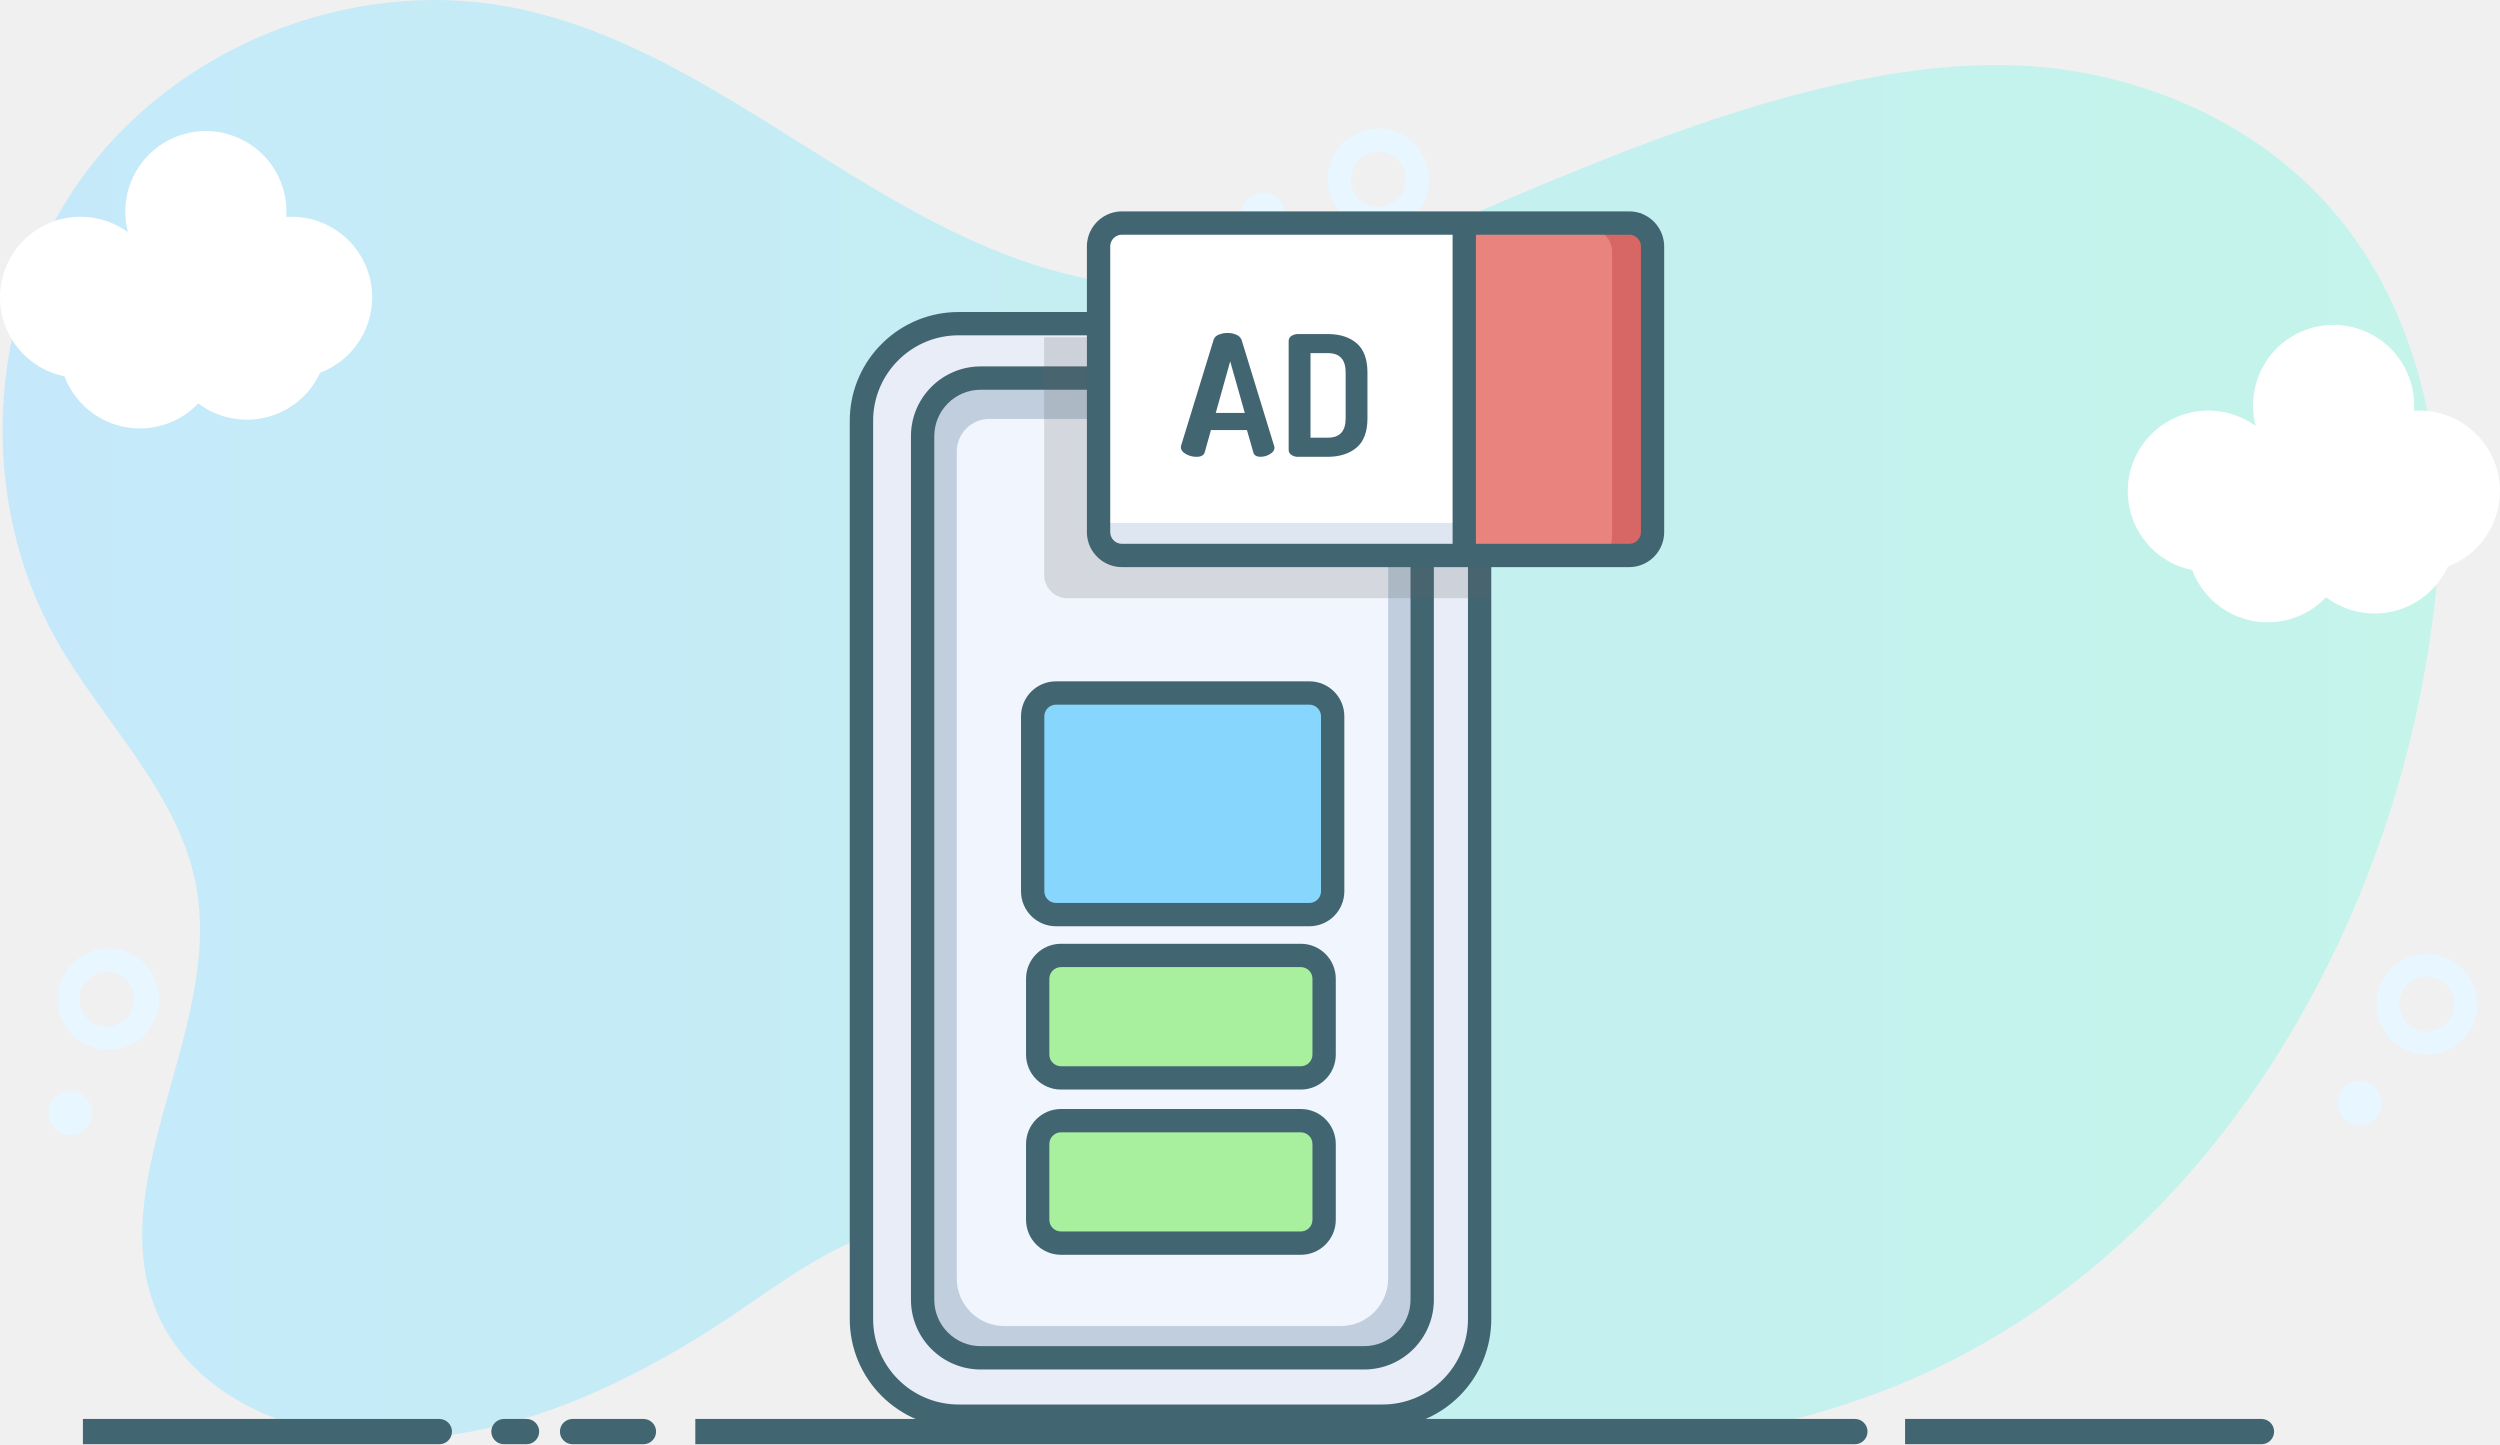
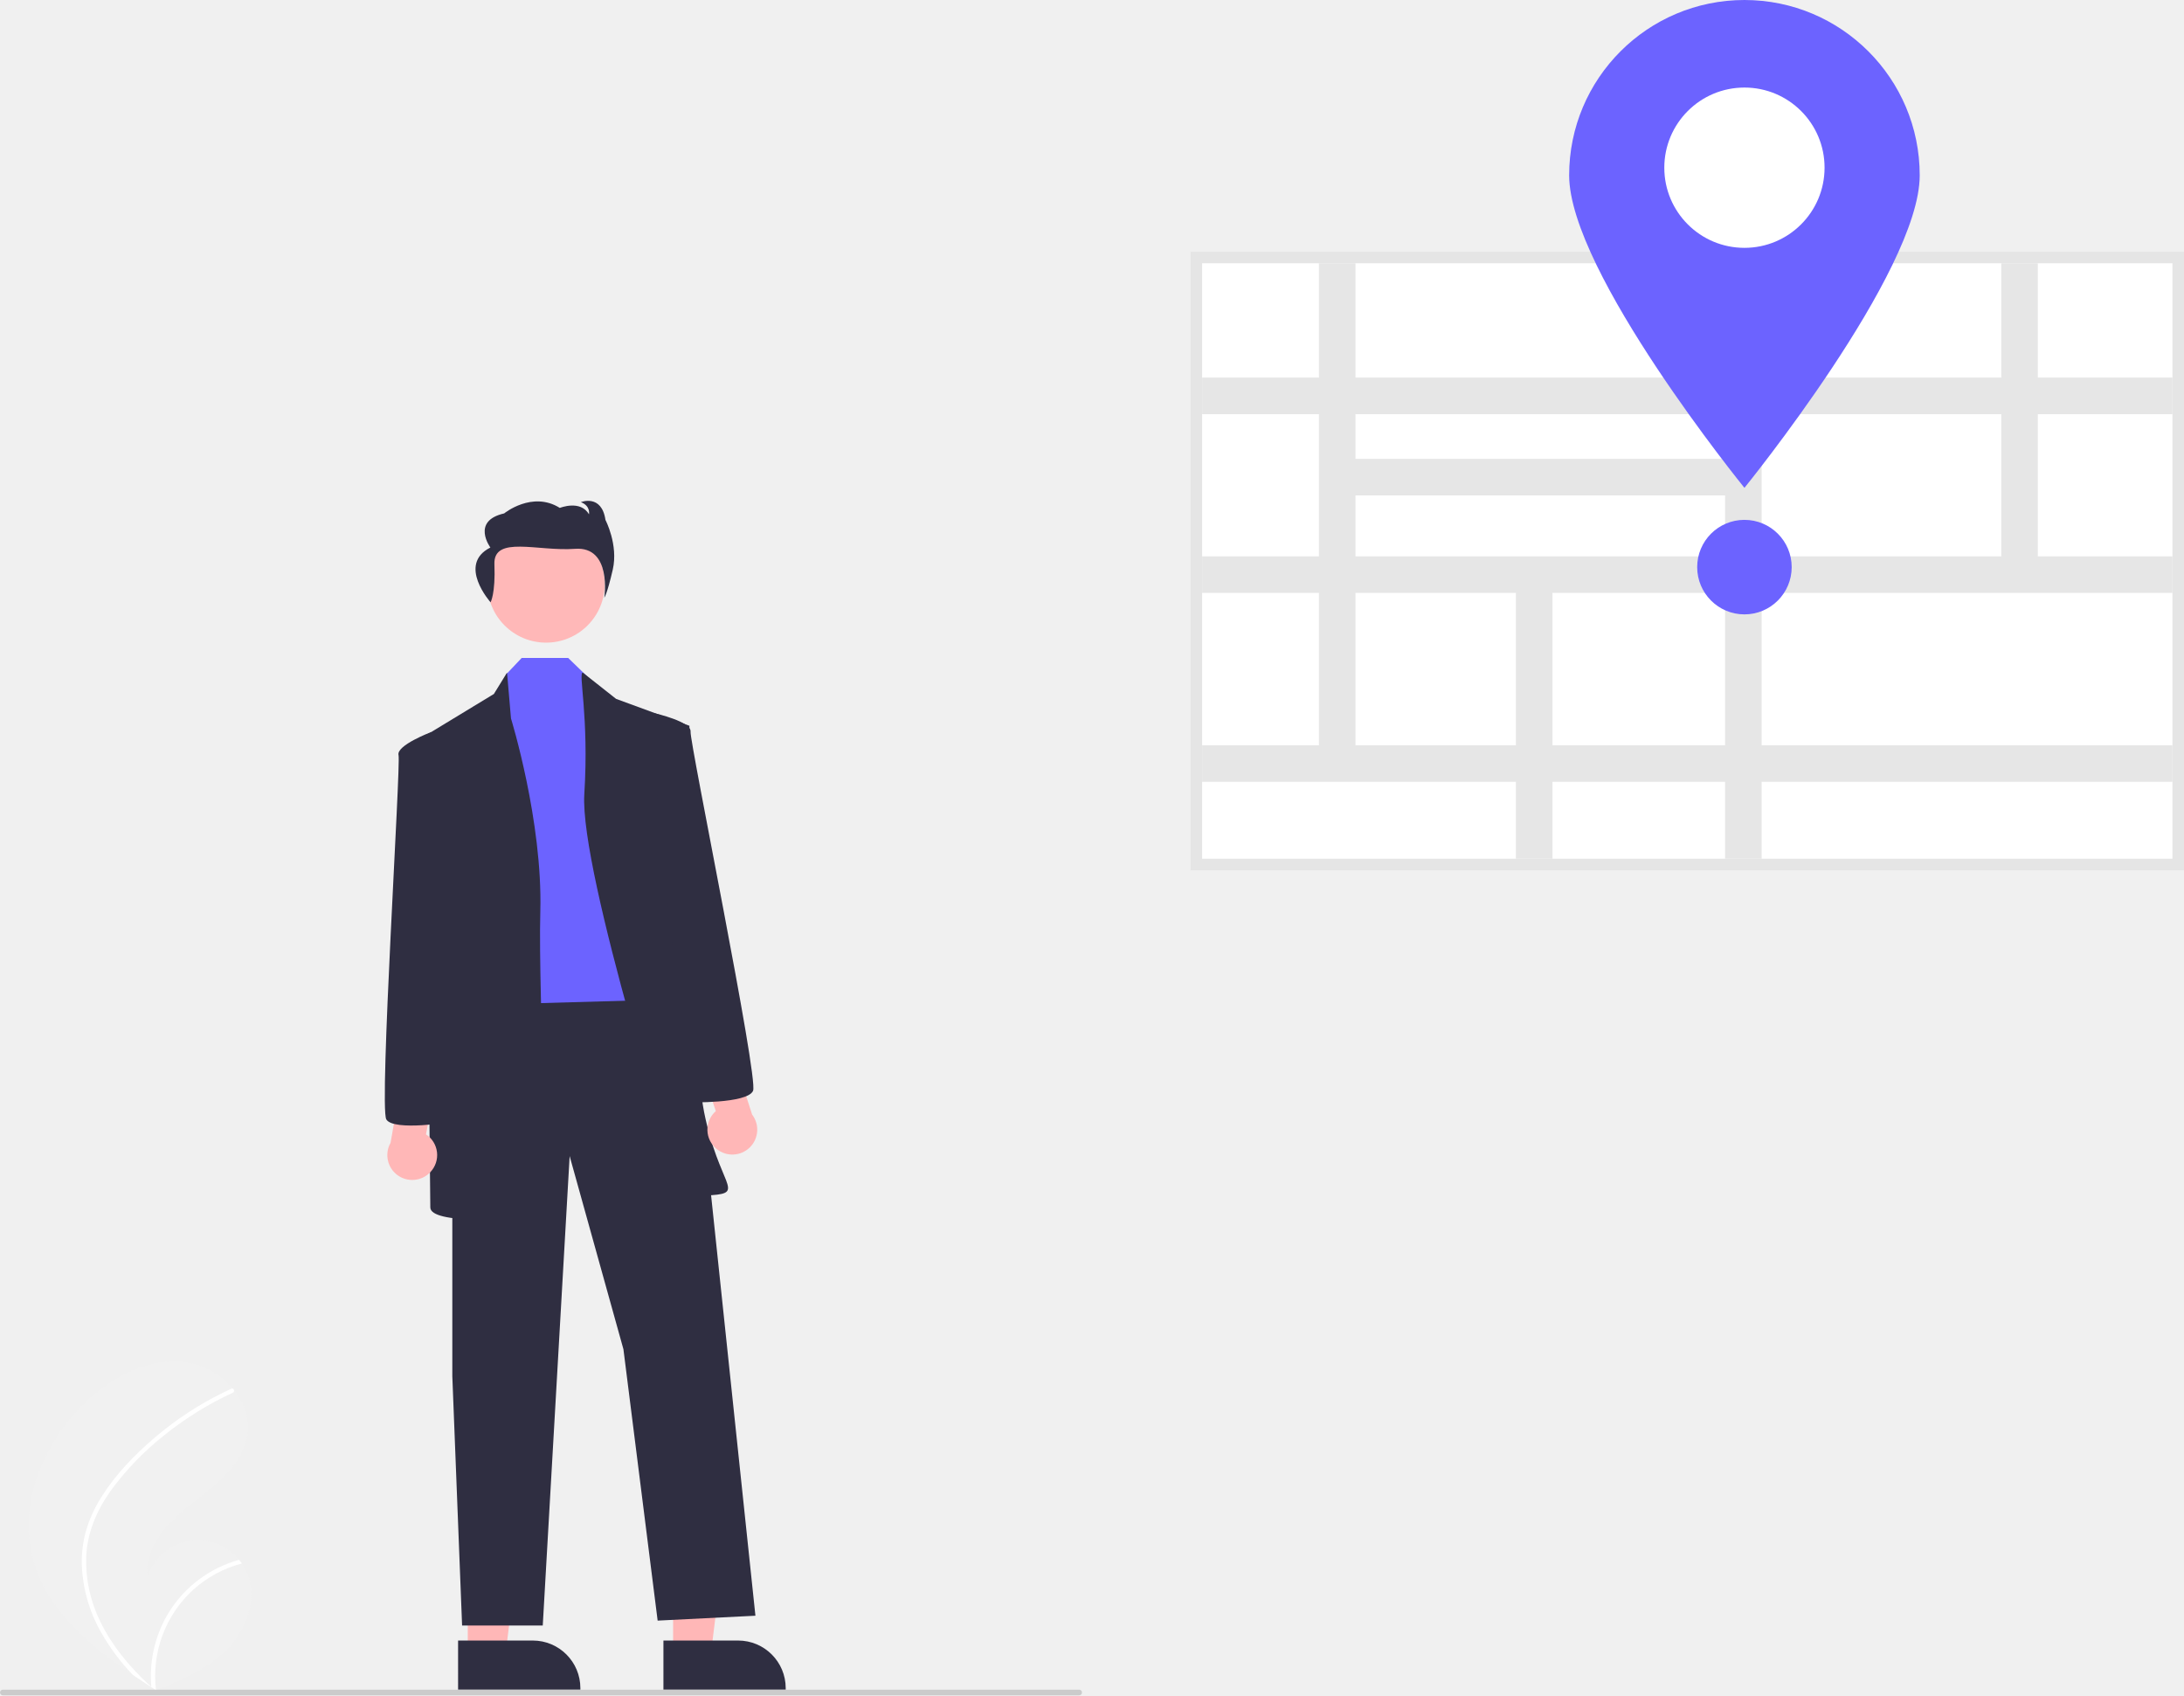
- <svg xmlns="http://www.w3.org/2000/svg" viewBox="0 0 1286.04 742.93">
-   <defs>
-     <style>.cls-1{fill:url(#linear-gradient);}.cls-2{fill:#e7f6ff;}.cls-3{fill:none;}.cls-4{fill:#426572;}.cls-5{fill:#fff;}.cls-6{fill:#e8edf7;}.cls-7{fill:#c1cede;}.cls-8{fill:#f1f6fe;}.cls-9{fill:#87d6fe;}.cls-10{fill:#a8ef9e;}.cls-11{fill:#307fc3;}.cls-12{fill:#4da7df;opacity:0.5;}.cls-13,.cls-14{fill:#606060;}.cls-13{opacity:0.1;}.cls-14{opacity:0.2;}.cls-15{fill:#dee6f1;}.cls-16{fill:#e8837e;}.cls-17{fill:#d66765;}</style>
-     <linearGradient id="linear-gradient" x1="1.32" y1="371.19" x2="1254.6" y2="371.19" gradientUnits="userSpaceOnUse">
-       <stop offset="0" stop-color="#c5e9fa" />
-       <stop offset="1" stop-color="#c4f4ea" />
-     </linearGradient>
-   </defs>
-   <g id="Layer_2" data-name="Layer 2">
-     <g id="Layer_1-2" data-name="Layer 1">
-       <path class="cls-1" d="M1218.18,449.46c-45.45,117.68-130.9,220.78-249.59,266.09a431.14,431.14,0,0,1-47.21,14.95C836.7,752.09,744.06,744.58,666,705.24c-33.13-16.71-63.34-38.79-96.59-55.26S498.19,622.73,462,630.86c-31.16,7-57.45,27.06-83.92,44.93-62.4,42.13-137.43,75.47-211.32,61-34-6.65-67.48-25.07-83.27-55.86-34.9-68.07,30.92-149,17.59-224.28-8.53-48.18-47.49-84.26-71.71-126.78C-12.08,257.14-7.18,160.53,41.42,92.38S179.74-11.92,262,3.54C362.31,22.4,438.15,107.29,535.69,137.33c61,18.77,127.23,13.17,185.49-11.55,94.13-39.95,223.45-101.22,329.38-91.24,56.33,5.31,111.58,30.31,148.76,73,47,53.89,61.09,130.4,53.25,201.46A563.35,563.35,0,0,1,1218.18,449.46Z" />
-       <path class="cls-2" d="M1248.42,542.54a26.24,26.24,0,0,1-6.2-.75,25.94,25.94,0,1,1,6.2.75Zm-.07-40.18a14.09,14.09,0,0,0-3.29,27.78h0a14.08,14.08,0,1,0,6.64-27.37A14.16,14.16,0,0,0,1248.35,502.35Z" />
-       <circle class="cls-2" cx="1213.76" cy="567.4" r="11.33" transform="translate(376.29 1613.25) rotate(-76.37)" />
-       <path class="cls-2" d="M55.19,540.07a26.09,26.09,0,1,1,1.14,0Zm0-40.17H54.6a14.09,14.09,0,1,0,.61,0Z" />
-       <circle class="cls-2" cx="36.08" cy="572.54" r="11.33" transform="translate(-24.62 2.08) rotate(-2.47)" />
-       <path class="cls-2" d="M709.08,118.26A26.07,26.07,0,1,1,724,113.55,26.07,26.07,0,0,1,709.08,118.26ZM709,78.1a14.13,14.13,0,1,0,2.47.22A14.17,14.17,0,0,0,709,78.1Z" />
-       <circle class="cls-2" cx="649.4" cy="107.59" r="11.33" transform="matrix(0.82, -0.57, 0.57, 0.82, 55.91, 392.32)" />
-       <rect class="cls-3" x="713.36" y="105.14" width="44.48" height="44.48" />
-       <rect class="cls-3" x="713.36" y="105.14" width="44.48" height="44.48" />
-       <path class="cls-4" d="M839.66,724.13" />
-       <path class="cls-5" d="M1286,252.66a41.46,41.46,0,0,0-41.46-41.46c-.92,0-1.83,0-2.73.09.06-.9.09-1.81.09-2.73a41.46,41.46,0,1,0-81.56,10.54,41.46,41.46,0,1,0-32.61,74.19,41.46,41.46,0,0,0,68.84,13.94,41.46,41.46,0,0,0,62.66-15.8A41.47,41.47,0,0,0,1286,252.66Z" />
-       <path class="cls-5" d="M191.45,153A41.46,41.46,0,0,0,150,111.5c-.92,0-1.83,0-2.73.09.06-.9.09-1.81.09-2.73A41.46,41.46,0,1,0,65.8,119.4a41.46,41.46,0,1,0-32.61,74.19A41.46,41.46,0,0,0,102,207.53a41.46,41.46,0,0,0,62.66-15.8A41.47,41.47,0,0,0,191.45,153Z" />
-       <path class="cls-4" d="M954.18,742.93H357.68v-13h596.5a6.5,6.5,0,1,1,0,13Z" />
-       <path class="cls-4" d="M331,742.93H294.53a6.5,6.5,0,1,1,0-13H331a6.5,6.5,0,1,1,0,13Z" />
-       <path class="cls-4" d="M270.86,742.93H259.24a6.5,6.5,0,0,1,0-13h11.62a6.5,6.5,0,0,1,0,13Z" />
-       <path class="cls-4" d="M1163.34,742.93H980v-13h183.34a6.5,6.5,0,0,1,0,13Z" />
-       <path class="cls-4" d="M226,742.93H42.65v-13H226a6.5,6.5,0,0,1,0,13Z" />
-       <path class="cls-6" d="M767.1,214.47v462a50,50,0,0,1-37.17,48.32h0a49.94,49.94,0,0,1-12.79,1.65H499.07a50,50,0,0,1-50-50v-462a49.78,49.78,0,0,1,7.38-26.16c.63-1,1.3-2,2-3a50.06,50.06,0,0,1,21.82-17.18h0a49.56,49.56,0,0,1,18.75-3.65H717.12A50,50,0,0,1,767.1,214.47Z" />
-       <path class="cls-4" d="M711.13,734.49h-218a56,56,0,0,1-56-56v-462a55.76,55.76,0,0,1,15-38.11c.64-.7,1.36-1.44,2.25-2.28a55.74,55.74,0,0,1,38.76-15.59h218a56,56,0,0,1,56,56v462a55.94,55.94,0,0,1-56,56Zm-218-562a43.74,43.74,0,0,0-30.45,12.26c-.69.66-1.24,1.21-1.73,1.75a43.84,43.84,0,0,0-11.8,30v462a44,44,0,0,0,44,44h218a43.94,43.94,0,0,0,44-44v-462a44,44,0,0,0-44-44Z" />
-       <rect class="cls-7" x="474.61" y="196.49" width="257" height="504" rx="29.87" ry="29.87" />
-       <path class="cls-8" d="M509,215.49H697.24a16.84,16.84,0,0,1,16.84,16.84V657.69a24.45,24.45,0,0,1-24.45,24.45h-173a24.45,24.45,0,0,1-24.45-24.45V232.33A16.84,16.84,0,0,1,509,215.49Z" />
-       <path class="cls-4" d="M701.73,704.49H504.48a35.91,35.91,0,0,1-35.87-35.87V224.36a35.91,35.91,0,0,1,35.87-35.87H701.73a35.91,35.91,0,0,1,35.87,35.87V668.61A35.91,35.91,0,0,1,701.73,704.49Zm-197.25-504a23.9,23.9,0,0,0-23.87,23.87V668.61a23.9,23.9,0,0,0,23.87,23.87H701.73a23.9,23.9,0,0,0,23.87-23.87V224.36a23.9,23.9,0,0,0-23.87-23.87Z" />
-       <rect class="cls-9" x="531.49" y="354.49" width="154.33" height="114" rx="12" ry="12" />
-       <path class="cls-4" d="M673.55,476.49H543.22a18,18,0,0,1-18-18v-90a18,18,0,0,1,18-18H673.55a18,18,0,0,1,18,18v90A18,18,0,0,1,673.55,476.49Zm-130.33-114a6,6,0,0,0-6,6v90a6,6,0,0,0,6,6H673.55a6,6,0,0,0,6-6v-90a6,6,0,0,0-6-6Z" />
-       <rect class="cls-10" x="535.66" y="490.49" width="147.35" height="63" rx="12" ry="12" />
-       <path class="cls-4" d="M669.15,560.49H545.81a18,18,0,0,1-18-18v-39a18,18,0,0,1,18-18H669.15a18,18,0,0,1,18,18v39A18,18,0,0,1,669.15,560.49Zm-123.35-63a6,6,0,0,0-6,6v39a6,6,0,0,0,6,6H669.15a6,6,0,0,0,6-6v-39a6,6,0,0,0-6-6Z" />
-       <rect class="cls-10" x="535.66" y="575.49" width="147.35" height="63" rx="12" ry="12" />
-       <path class="cls-4" d="M669.15,645.49H545.81a18,18,0,0,1-18-18v-39a18,18,0,0,1,18-18H669.15a18,18,0,0,1,18,18v39A18,18,0,0,1,669.15,645.49Zm-123.35-63a6,6,0,0,0-6,6v39a6,6,0,0,0,6,6H669.15a6,6,0,0,0,6-6v-39a6,6,0,0,0-6-6Z" />
-       <path class="cls-11" d="M718.94,230.12v11.46c0-5.82-4.72-12.39-10.54-12.39l-78-5.91c-5.82,0-4.63,6.94-4.63,12.76v-5.91a10.54,10.54,0,0,1,10.54-10.54h72A10.54,10.54,0,0,1,718.94,230.12Z" />
-       <path class="cls-12" d="M718.57,229v17.84L627,223.54a10.54,10.54,0,0,1,9-5.07h72A10.54,10.54,0,0,1,718.57,229Z" />
-       <path class="cls-13" d="M822.24,287.39a11.8,11.8,0,0,1-5,1.1h5Z" />
-       <path class="cls-14" d="M537.12,173.49V295.74a12,12,0,0,0,12,12H766.61v-22h55.63V146.49a12,12,0,0,0-12-12H565.12v39Z" />
-       <rect class="cls-5" x="565.24" y="112.49" width="285" height="171" rx="12" ry="12" />
-       <rect class="cls-15" x="567.24" y="268.99" width="185" height="11" />
-       <path class="cls-16" d="M848.12,272.74v-147a12,12,0,0,0-12-12H751.24v171h84.88A12,12,0,0,0,848.12,272.74Z" />
-       <path class="cls-17" d="M822.24,287.39a11.8,11.8,0,0,1-5,1.1h17A12,12,0,0,0,843,284.7a12.24,12.24,0,0,0,2.29-3.5,13.48,13.48,0,0,0,.48-1.31,11.94,11.94,0,0,0,.49-3.4v-147a12,12,0,0,0-12-12h-17a12,12,0,0,1,12,12v147a11.88,11.88,0,0,1-2.27,7,11.24,11.24,0,0,1-1,1.25,14.41,14.41,0,0,1-1.07,1A11.76,11.76,0,0,1,822.24,287.39Z" />
-       <path class="cls-4" d="M838.12,291.74h-261a18,18,0,0,1-14.66-7.58,17.84,17.84,0,0,1-3.34-10.42v-147a17.54,17.54,0,0,1,.18-2.55,18.07,18.07,0,0,1,17.82-15.45h261a17.72,17.72,0,0,1,5.29.8h.34l1,.49a18.12,18.12,0,0,1,11.33,16.71v147a18,18,0,0,1-10.7,16.44A17.71,17.71,0,0,1,838.12,291.74Zm-261-171a6,6,0,0,0-5.94,5.17,5.55,5.55,0,0,0-.06.83v147a5.91,5.91,0,0,0,1.11,3.45,6,6,0,0,0,4.89,2.55h261a5.82,5.82,0,0,0,2.4-.51,6,6,0,0,0,3.6-5.49v-147a6,6,0,0,0-3-5.19h0l-1-.48a5.75,5.75,0,0,0-2-.33Z" />
-       <rect class="cls-4" x="747.24" y="116.49" width="12" height="168" />
-       <path class="cls-4" d="M607.46,230a6,6,0,0,1,.17-.92l16.7-54.37a4.23,4.23,0,0,1,2.55-2.53,11.36,11.36,0,0,1,4.63-.9,10.67,10.67,0,0,1,4.67,1,4.5,4.5,0,0,1,2.59,2.81l16.68,54.37a5.26,5.26,0,0,1,.17.86q0,1.9-2.33,3.28a9.23,9.23,0,0,1-4.75,1.38q-3.2,0-3.8-2.25l-3.29-11.5H622.93l-3.22,11.5Q619,235,615.43,235a10.92,10.92,0,0,1-5.39-1.43Q607.46,232.14,607.46,230Zm17.94-17.57h14.95l-7.52-26.54Z" />
-       <path class="cls-4" d="M662.91,231.54V175.27a3,3,0,0,1,1.38-2.42,5.75,5.75,0,0,1,3.54-1h15.3q9.25,0,14.78,4.75t5.53,15v23.6q0,10.29-5.53,15T683.14,235h-15.3a5.75,5.75,0,0,1-3.54-1A3,3,0,0,1,662.91,231.54Zm11.24-6.4h9q9.08,0,9.08-9.94V191.6q0-9.94-9.08-9.94h-9Z" />
-     </g>
-   </g>
+ <svg xmlns="http://www.w3.org/2000/svg" data-name="Layer 1" width="773.099" height="600" viewBox="0 0 773.099 600">
+   <path d="M225.343,702.604c5.052,17.526,19.804,29.795,35.191,40.217q3.223,2.183,6.448,4.266c.015.006.03.02.044.026.103.066.207.133.303.2.444.286.888.572,1.328.855l-.242.109s-.237.126.022.02c.077-.032.158-.061.235-.094,8.939-3.605,18.037-7.476,24.888-14.23,7.107-7.014,11.26-18.014,7.411-27.228a17.592,17.592,0,0,0-1.905-3.419c-.312-.447-.648-.874-.998-1.294a18.856,18.856,0,0,0-32.386,5.73c-1.131-10.526,7.549-19.343,15.901-25.848,8.356-6.502,17.851-13.583,19.467-24.051.902-5.824-1.123-11.468-4.812-15.999-.114-.138-.228-.275-.346-.409a27.518,27.518,0,0,0-17.687-9.489c-12.813-1.332-25.259,5.451-34.568,14.359C228.657,660.66,219.6,682.677,225.343,702.604Z" transform="translate(-213.4504 -150)" fill="#f1f1f1" />
+   <path d="M249.427,679.68a46.78,46.78,0,0,0-5.604,12.361,40.619,40.619,0,0,0-1.404,11.997,52.044,52.044,0,0,0,6.816,23.685,74.903,74.903,0,0,0,11.299,15.099q3.223,2.183,6.448,4.266c.015.006.03.02.044.026.103.066.207.133.303.2.444.286.888.572,1.328.855,0,0-.479.235-.219.129.077-.032.158-.061.235-.094a41.405,41.405,0,0,1,13.249-35.651,41.76,41.76,0,0,1,17.146-9.226c-.312-.447-.648-.874-.998-1.294a43.296,43.296,0,0,0-7.147,2.704,42.424,42.424,0,0,0-19.182,18.493,43.374,43.374,0,0,0-4.723,23.801c-.367-.333-.735-.673-1.092-1.01-6.793-6.333-12.826-13.602-16.91-21.992a48.417,48.417,0,0,1-5.07-22.907c.333-8.653,3.781-16.668,8.773-23.646a101.345,101.345,0,0,1,19.21-19.798,115.158,115.158,0,0,1,23.892-14.751.828.828,0,0,0,.417-1.063.704.704,0,0,0-.346-.409.613.613,0,0,0-.532.023c-1.054.485-2.1.977-3.139,1.49a116.465,116.465,0,0,0-24.062,15.873C261.078,664.88,254.409,671.779,249.427,679.68Z" transform="translate(-213.4504 -150)" fill="#fff" />
+   <polygon points="238.265 584.987 251.69 584.987 258.076 533.207 238.263 533.208 238.265 584.987" fill="#ffb7b7" />
+   <path d="M448.291,730.604l26.437-.001h.001a16.849,16.849,0,0,1,16.848,16.848v.547L448.292,748Z" transform="translate(-213.4504 -150)" fill="#2f2e41" />
+   <polygon points="165.581 584.987 179.006 584.987 185.392 533.207 165.579 533.208 165.581 584.987" fill="#ffb7b7" />
+   <path d="M375.607,730.604l26.437-.001h.001a16.849,16.849,0,0,1,16.848,16.848v.547L375.608,748Z" transform="translate(-213.4504 -150)" fill="#2f2e41" />
+   <polygon points="160.112 350.309 160.112 487.025 163.573 575.284 192.127 575.284 201.646 409.149 220.682 477.507 232.796 573.553 267.407 571.823 244.045 350.309 160.112 350.309" fill="#2f2e41" />
+   <circle cx="193.306" cy="206.671" r="20.767" fill="#ffb8b8" />
+   <polygon points="184.677 232.849 179.148 238.687 173.956 355.501 235.392 353.771 220.682 251.667 207.703 239.229 201.117 232.849 184.677 232.849" fill="#6c63ff" />
+   <path d="M388.272,395.609l4.663-7.569,1.394,16.222s11.249,36.342,10.383,68.358,4.326,107.296-2.596,108.161-36.342,2.596-36.342-3.461-1.731-167-1.731-167Z" transform="translate(-213.4504 -150)" fill="#2f2e41" />
+   <path d="M419.759,388.041l11.777,9.299,25.959,9.518s0,110.757,5.192,136.715,14.71,28.554,2.596,29.42-11.249-3.461-11.249-3.461S418.557,458.775,420.287,431.086,418.029,388.041,419.759,388.041Z" transform="translate(-213.4504 -150)" fill="#2f2e41" />
+   <path d="M387.11,363.169s1.764-3.099,1.354-13.45,15.353-4.497,28.524-5.484S427.371,361.516,427.371,361.516s.95-1.086,2.985-9.903-2.585-17.604-2.585-17.604c-1.36-9.265-8.692-6.296-8.692-6.296,3.531,1.375,2.853,4.314,2.853,4.314-2.989-5.24-10.321-2.271-10.321-2.271-9.779-6.136-19.689,1.944-19.689,1.944-11.813,2.681-4.885,12.075-4.885,12.075C375.156,349.779,387.11,363.169,387.11,363.169Z" transform="translate(-213.4504 -150)" fill="#2f2e41" />
+   <path d="M365.803,564.808a8.76,8.76,0,0,0-1.553-13.342l3.741-19.666-11.396-5.188-4.893,27.846a8.808,8.808,0,0,0,14.102,10.35Z" transform="translate(-213.4504 -150)" fill="#ffb7b7" />
+   <path d="M368.37,410.319l-2.298-1.232s-12.412,4.693-11.547,8.154-6.922,124.601-4.326,128.928,23.363.865,23.363.865Z" transform="translate(-213.4504 -150)" fill="#2f2e41" />
+   <path d="M467.15,556.652a8.76,8.76,0,0,1-.308-13.429l-6.426-18.959,10.569-6.715,8.699,26.901a8.808,8.808,0,0,1-12.534,12.202Z" transform="translate(-213.4504 -150)" fill="#ffb7b7" />
+   <path d="M457.007,540.123s21.046.555,23.018-4.089S457.524,412.492,457.902,408.945s-12.564-6.478-12.564-6.478l-2.105,1.538Z" transform="translate(-213.4504 -150)" fill="#2f2e41" />
+   <path d="M595.45,750h-381a1,1,0,0,1,0-2h381a1,1,0,0,1,0,2Z" transform="translate(-213.4504 -150)" fill="#cbcbcb" />
+   <path d="M986.55,458H634.892V239.069h351.658Zm-343.476-8.182H978.367V247.251H643.074Z" transform="translate(-213.4504 -150)" fill="#e5e5e5" />
+   <rect x="425.532" y="93.16" width="343.476" height="210.748" fill="#fff" />
+   <path d="M982.459,296.574V283.634H934.811V243.16h-12.94v40.473H837.042V243.16h-12.94v40.473H693.266V243.16h-12.94v40.473h-41.343V296.574h41.343v50.322h-41.343v12.94h41.343v53.916h-41.343v12.94h111.075v27.217h12.94v-27.217h61.105v27.217h12.94v-27.217H982.459V413.752H837.042V359.835H982.459V346.896H934.811v-50.322Zm-158.356,0v15.815H693.266V296.574ZM693.266,325.329H824.102v21.567H693.266Zm0,88.423V359.835h56.792v53.916Zm130.837,0H762.997V359.835h61.105Zm97.768-66.856H837.042v-50.322h84.828Z" transform="translate(-213.4504 -150)" fill="#e6e6e6" />
+   <path d="M892.998,212.047c0,34.268-62.047,110.606-62.047,110.606S768.903,246.315,768.903,212.047a62.047,62.047,0,0,1,124.095,0Z" transform="translate(-213.4504 -150)" fill="#6c63ff" />
+   <path d="M859.316,209.35a28.365,28.365,0,1,1-28.365-28.365A28.352,28.352,0,0,1,859.316,209.35Z" transform="translate(-213.4504 -150)" fill="#fff" style="isolation:isolate" />
+   <circle cx="617.5" cy="200.71" r="16.726" fill="#6c63ff" />
</svg>
